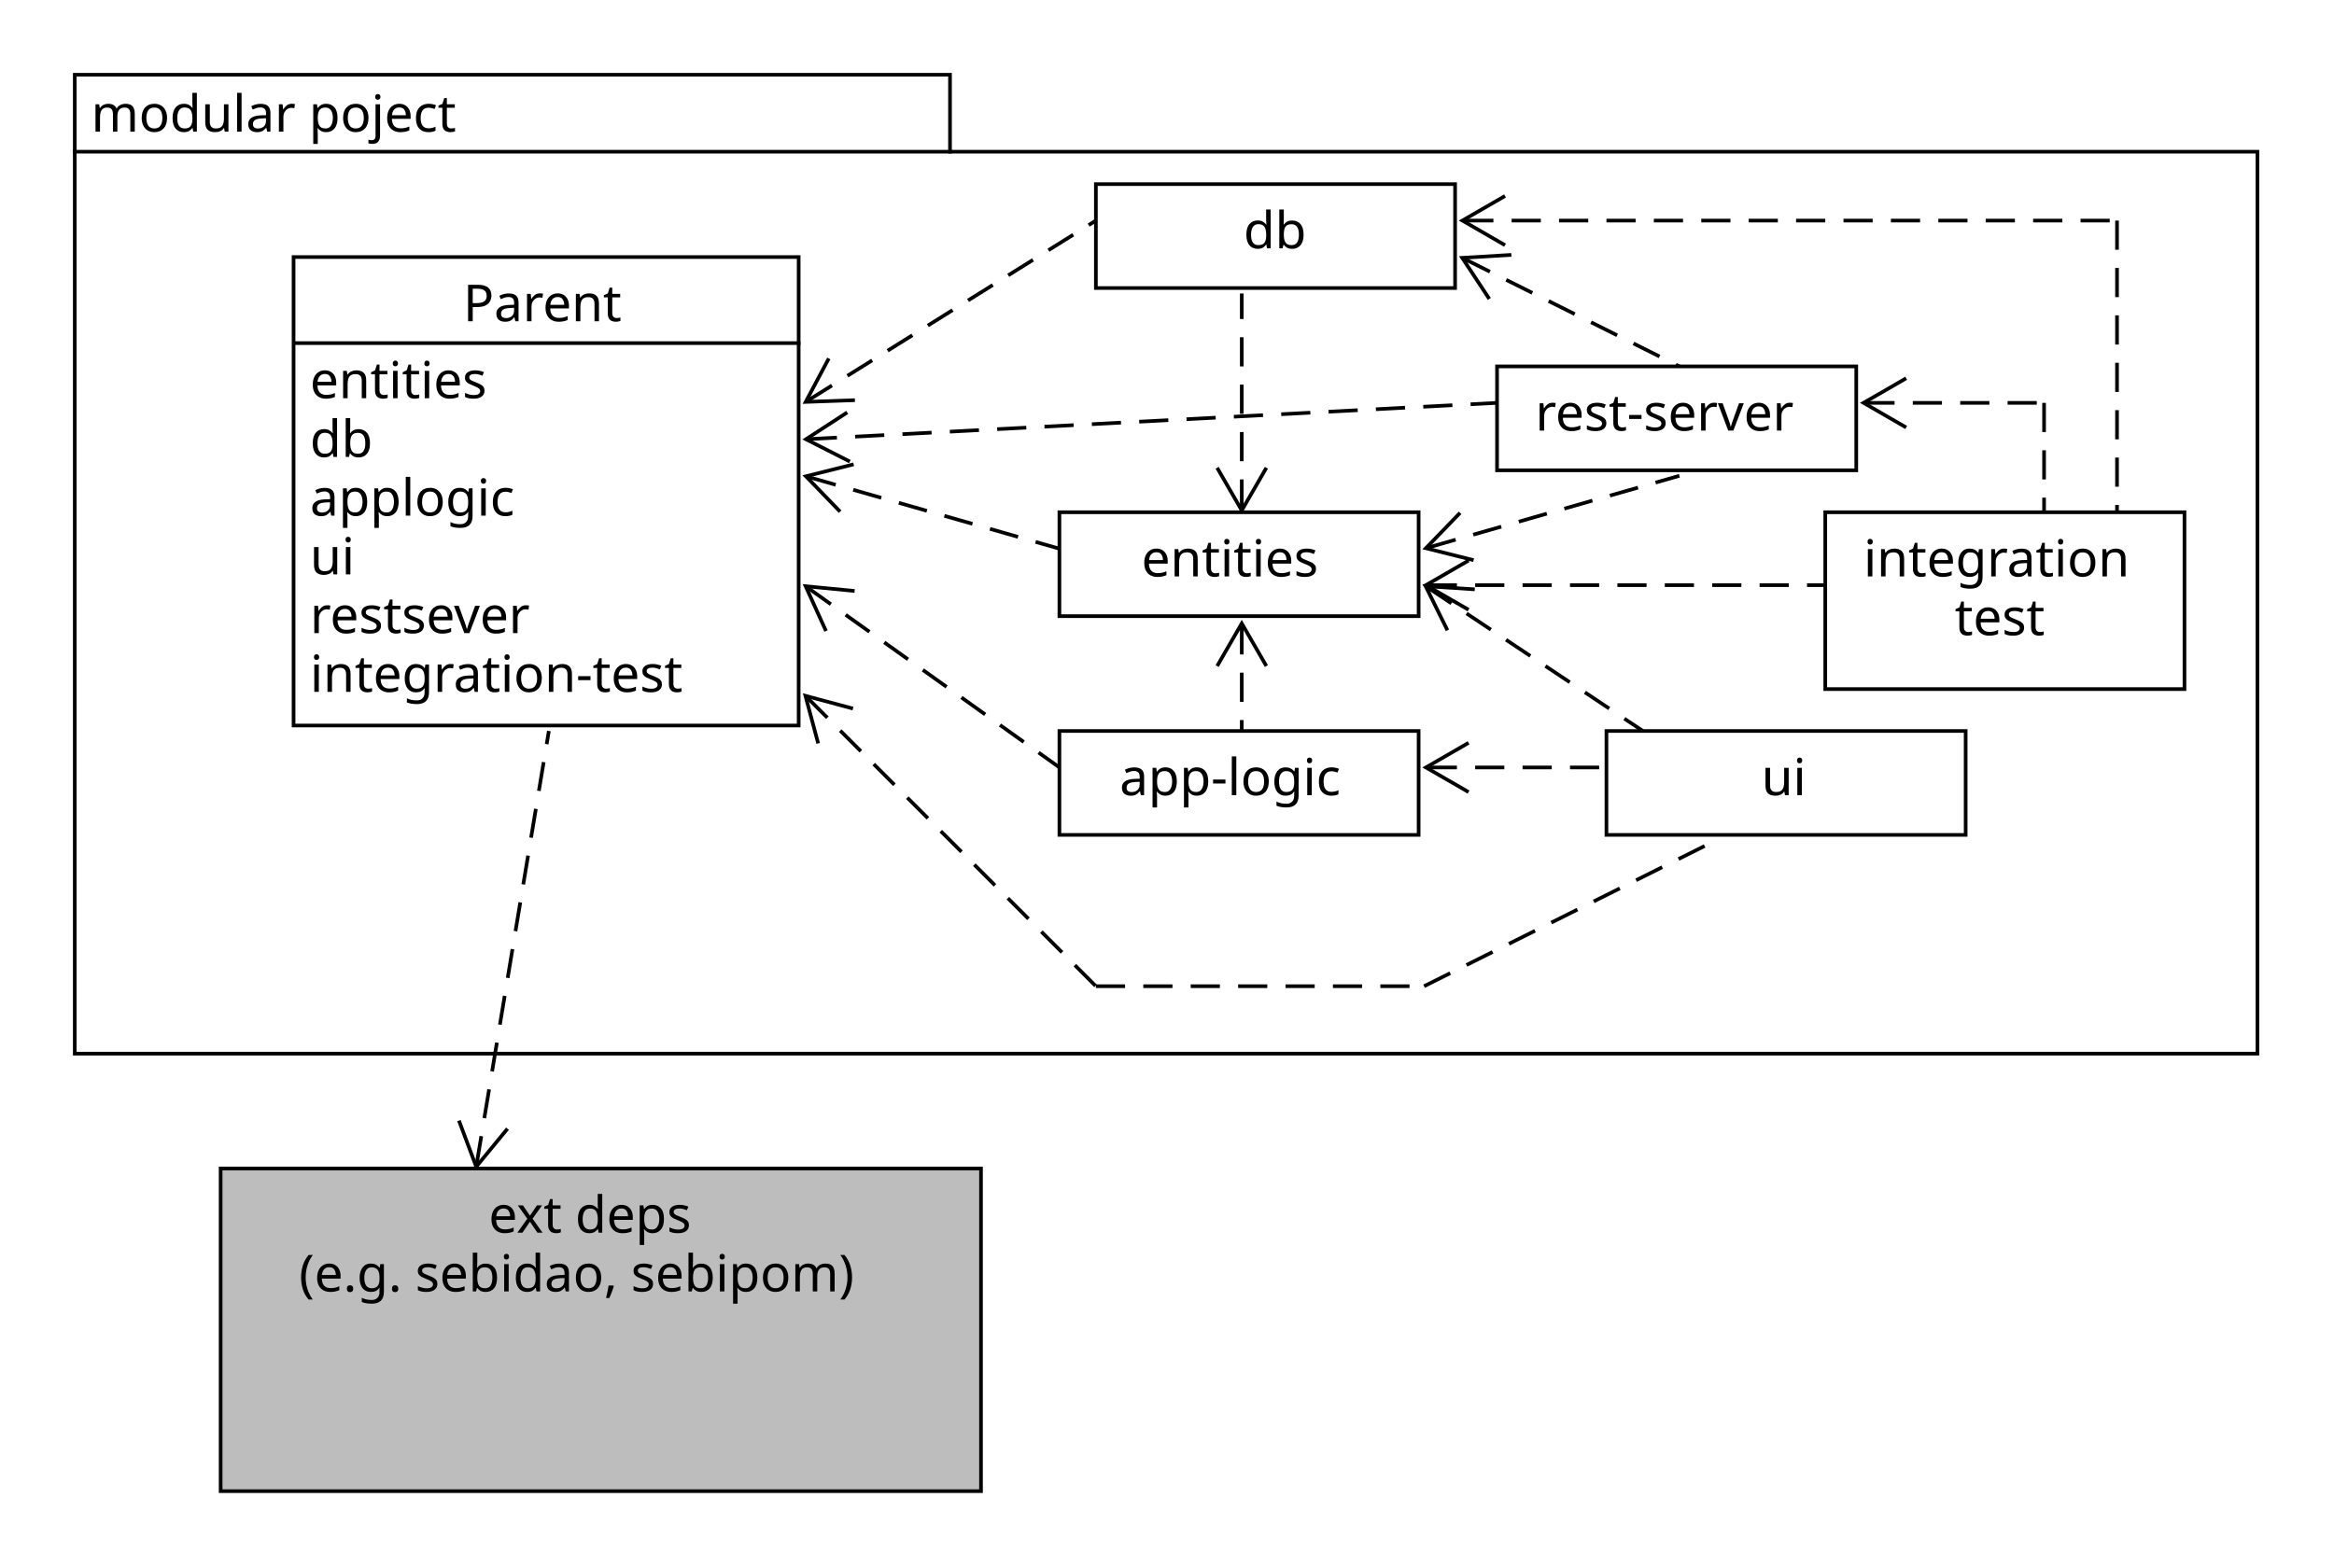
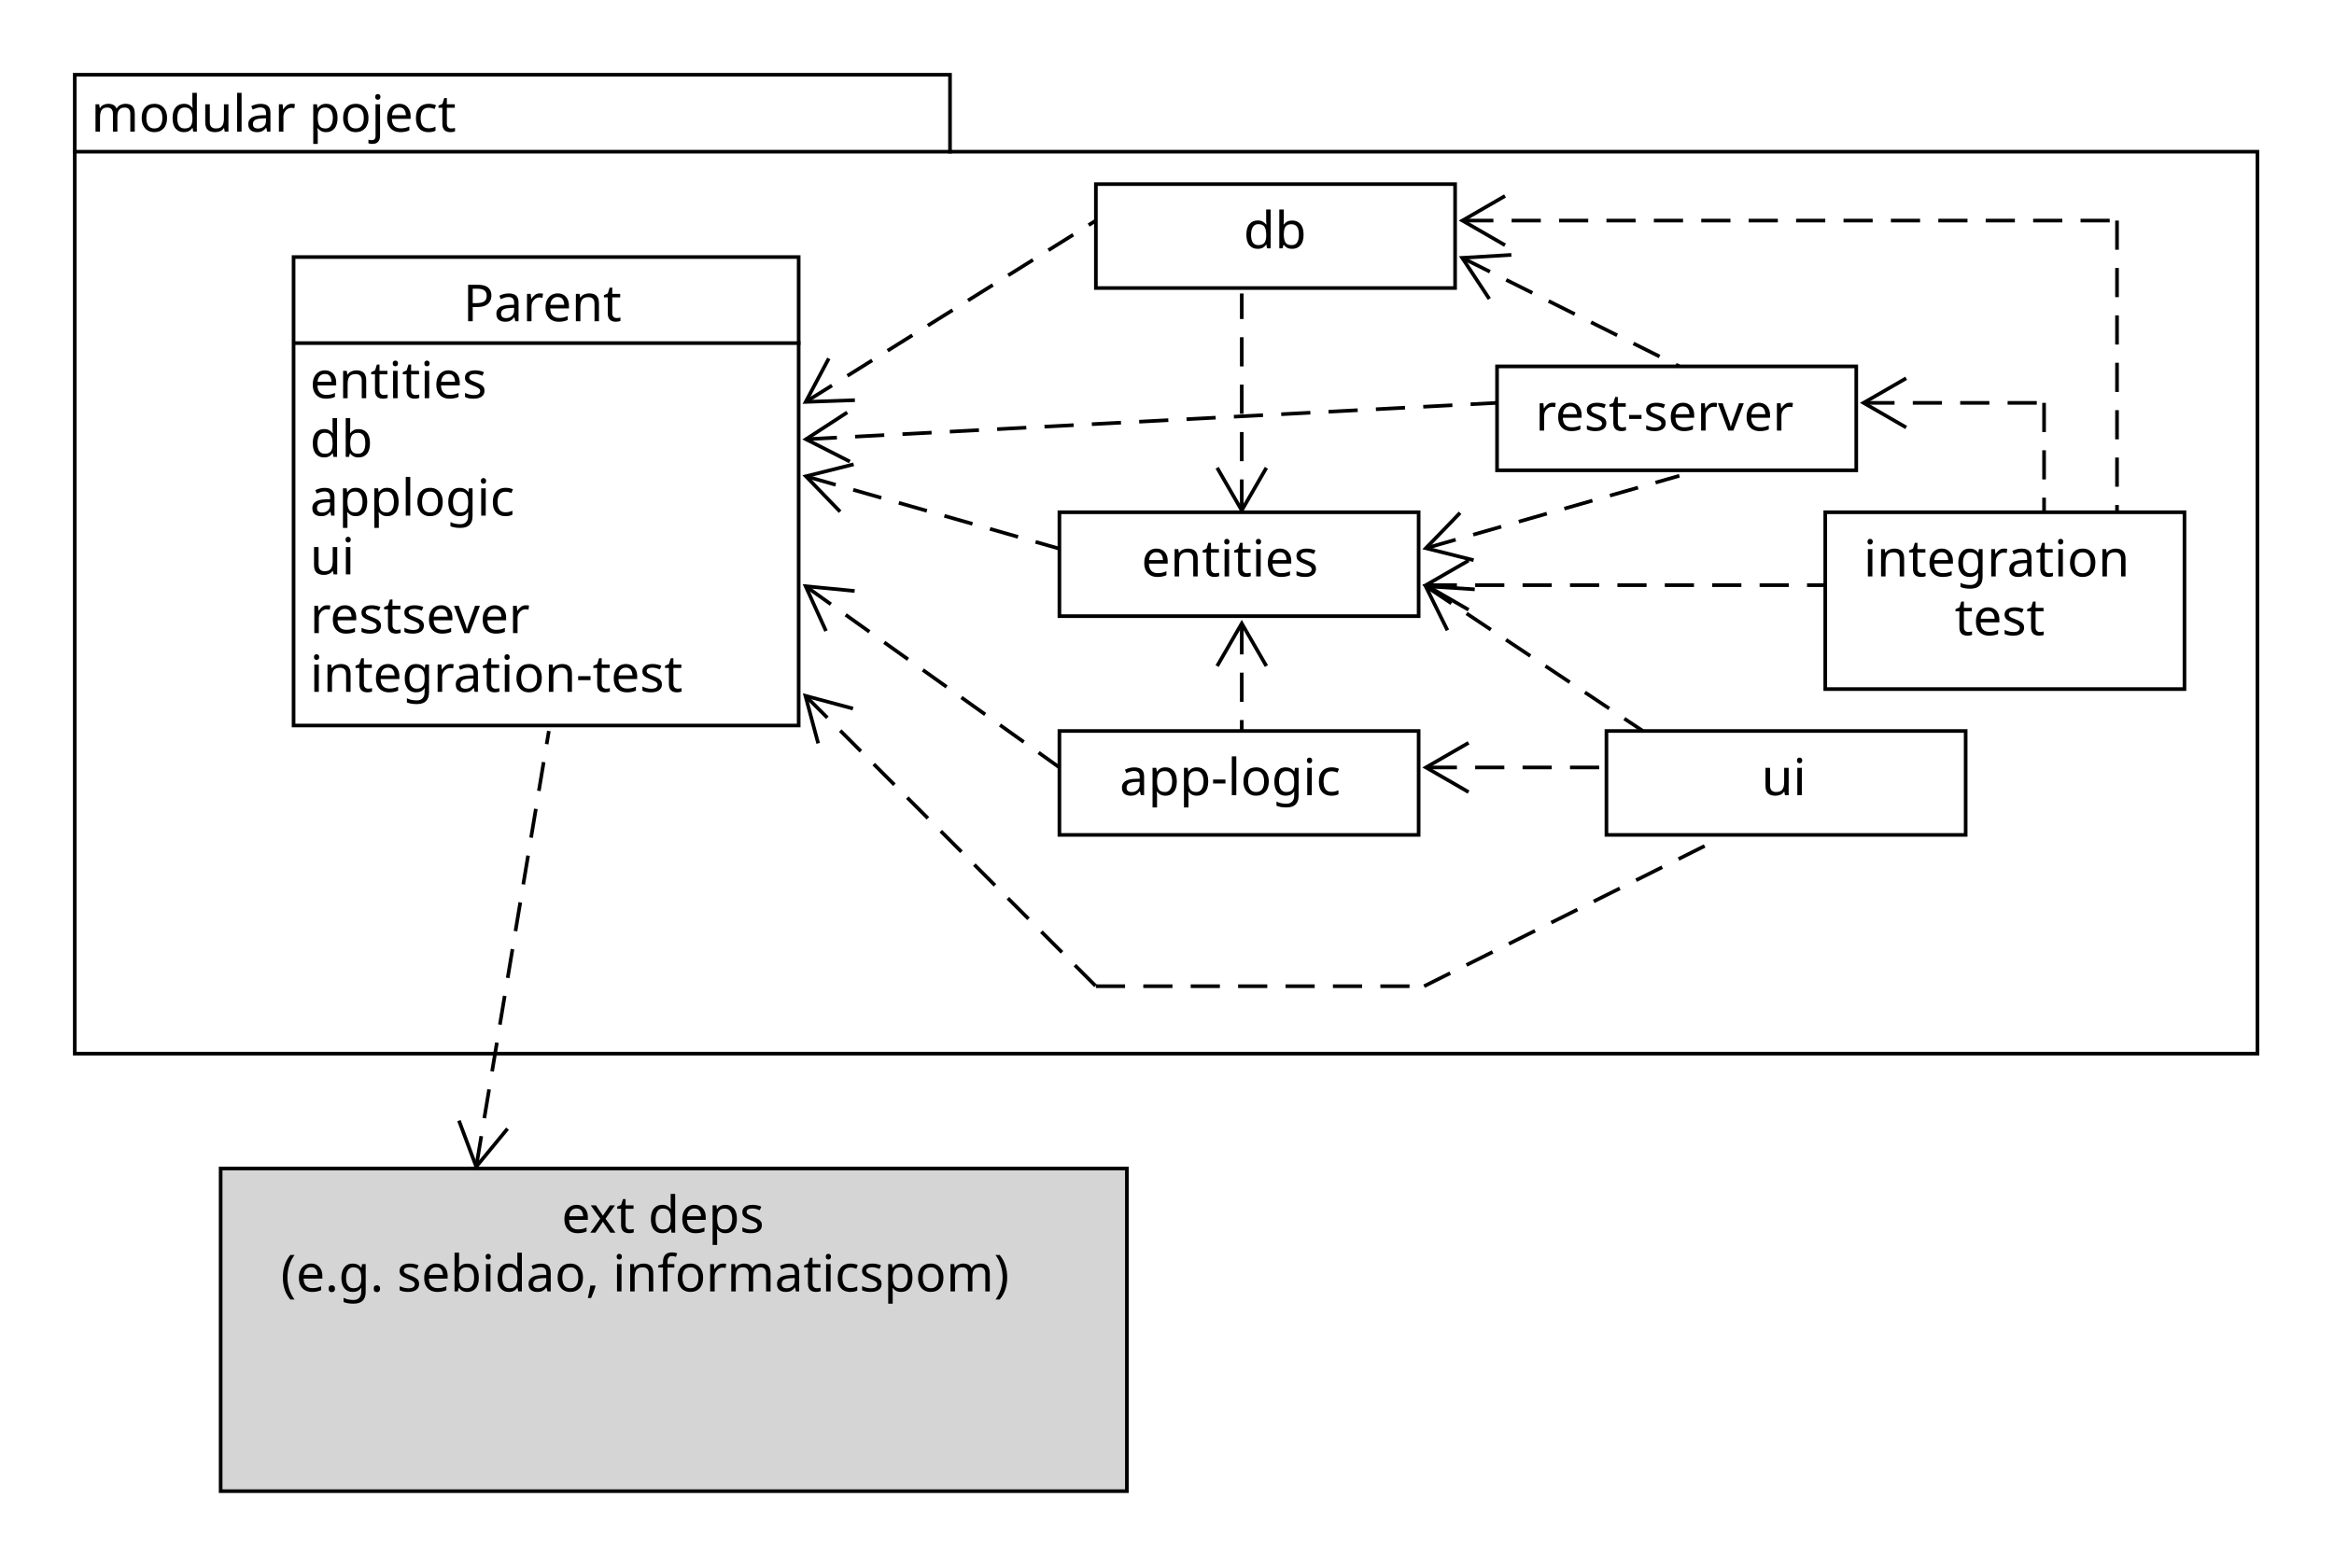
<svg xmlns="http://www.w3.org/2000/svg" fill-opacity="1" color-rendering="auto" color-interpolation="auto" text-rendering="auto" stroke="black" stroke-linecap="square" width="640" stroke-miterlimit="10" shape-rendering="auto" stroke-opacity="1" fill="black" stroke-dasharray="none" font-weight="normal" stroke-width="1" viewBox="0 0 640 430" height="430" font-family="'Dialog'" font-style="normal" stroke-linejoin="miter" font-size="12px" stroke-dashoffset="0" image-rendering="auto">
  <defs id="genericDefs" />
  <g>
    <defs id="defs1">
      <clipPath clipPathUnits="userSpaceOnUse" id="clipPath1">
        <path d="M0 0 L2147483647 0 L2147483647 2147483647 L0 2147483647 L0 0 Z" />
      </clipPath>
      <clipPath clipPathUnits="userSpaceOnUse" id="clipPath2">
        <path d="M0 0 L0 50 L100 50 L100 0 Z" />
      </clipPath>
      <clipPath clipPathUnits="userSpaceOnUse" id="clipPath3">
        <path d="M0 0 L0 270 L600 270 L600 0 Z" />
      </clipPath>
      <clipPath clipPathUnits="userSpaceOnUse" id="clipPath4">
-         <path d="M0 0 L0 90 L210 90 L210 0 Z" />
+         <path d="M0 0 L0 90 L250 90 L250 0 Z" />
      </clipPath>
      <clipPath clipPathUnits="userSpaceOnUse" id="clipPath5">
        <path d="M0 0 L0 30 L100 30 L100 0 Z" />
      </clipPath>
      <clipPath clipPathUnits="userSpaceOnUse" id="clipPath6">
        <path d="M0 0 L0 130 L140 130 L140 0 Z" />
      </clipPath>
      <clipPath clipPathUnits="userSpaceOnUse" id="clipPath7">
        <path d="M0 0 L0 110 L210 110 L210 0 Z" />
      </clipPath>
      <clipPath clipPathUnits="userSpaceOnUse" id="clipPath8">
        <path d="M0 0 L0 30 L140 30 L140 0 Z" />
      </clipPath>
      <clipPath clipPathUnits="userSpaceOnUse" id="clipPath9">
        <path d="M0 0 L0 60 L80 60 L80 0 Z" />
      </clipPath>
      <clipPath clipPathUnits="userSpaceOnUse" id="clipPath10">
        <path d="M0 0 L0 70 L90 70 L90 0 Z" />
      </clipPath>
      <clipPath clipPathUnits="userSpaceOnUse" id="clipPath11">
        <path d="M0 0 L0 150 L50 150 L50 0 Z" />
      </clipPath>
      <clipPath clipPathUnits="userSpaceOnUse" id="clipPath12">
        <path d="M0 0 L0 110 L280 110 L280 0 Z" />
      </clipPath>
      <clipPath clipPathUnits="userSpaceOnUse" id="clipPath13">
        <path d="M0 0 L0 80 L100 80 L100 0 Z" />
      </clipPath>
      <clipPath clipPathUnits="userSpaceOnUse" id="clipPath14">
        <path d="M0 0 L0 40 L220 40 L220 0 Z" />
      </clipPath>
      <clipPath clipPathUnits="userSpaceOnUse" id="clipPath15">
        <path d="M0 0 L0 80 L110 80 L110 0 Z" />
      </clipPath>
      <clipPath clipPathUnits="userSpaceOnUse" id="clipPath16">
        <path d="M0 0 L0 30 L80 30 L80 0 Z" />
      </clipPath>
      <clipPath clipPathUnits="userSpaceOnUse" id="clipPath17">
        <path d="M0 0 L0 60 L30 60 L30 0 Z" />
      </clipPath>
      <clipPath clipPathUnits="userSpaceOnUse" id="clipPath18">
        <path d="M0 0 L0 60 L90 60 L90 0 Z" />
      </clipPath>
      <clipPath clipPathUnits="userSpaceOnUse" id="clipPath19">
        <path d="M0 0 L0 90 L30 90 L30 0 Z" />
      </clipPath>
    </defs>
    <g fill="rgb(255,255,255)" fill-opacity="0" transform="translate(500,140)" stroke-opacity="0" stroke="rgb(255,255,255)">
      <rect x="0.5" width="98.5" height="48.5" y="0.5" clip-path="url(#clipPath2)" stroke="none" />
    </g>
    <g transform="translate(500,140)">
      <rect fill="none" x="0.5" width="98.5" height="48.5" y="0.5" clip-path="url(#clipPath2)" />
      <text x="11" font-size="14px" y="18.109" clip-path="url(#clipPath2)" font-family="sans-serif" stroke="none" xml:space="preserve">integration</text>
      <text x="36" font-size="14px" y="34.219" clip-path="url(#clipPath2)" font-family="sans-serif" stroke="none" xml:space="preserve">test</text>
    </g>
    <g fill="rgb(255,255,255)" fill-opacity="0" transform="translate(20,20)" stroke-opacity="0" stroke="rgb(255,255,255)">
      <path d="M0.5 0.5 L240.5 0.5 L240.5 21.609 L599 21.609 L599 269 L0.5 269 Z" stroke="none" clip-path="url(#clipPath3)" />
    </g>
    <g transform="translate(20,20)">
      <path fill="none" d="M0.5 0.5 L240.5 0.5 L240.5 21.609 L599 21.609 L599 269 L0.5 269 Z" clip-path="url(#clipPath3)" />
      <path fill="none" d="M0.5 21.609 L240.5 21.609" clip-path="url(#clipPath3)" />
      <text x="5" font-size="14px" y="16.109" clip-path="url(#clipPath3)" font-family="sans-serif" stroke="none" xml:space="preserve">modular poject</text>
    </g>
-     <g fill="rgb(120,120,120)" fill-opacity="0.49" transform="translate(60,320)" stroke-opacity="0.49" stroke="rgb(120,120,120)">
-       <rect x="0.5" width="208.5" height="88.5" y="0.5" clip-path="url(#clipPath4)" stroke="none" />
+     <g fill="rgb(170,170,170)" fill-opacity="0.49" transform="translate(60,320)" stroke-opacity="0.49" stroke="rgb(170,170,170)">
+       <rect x="0.5" width="248.5" height="88.5" y="0.5" clip-path="url(#clipPath4)" stroke="none" />
    </g>
    <g transform="translate(60,320)">
-       <rect fill="none" x="0.5" width="208.5" height="88.5" y="0.5" clip-path="url(#clipPath4)" />
-       <text x="74" font-size="14px" y="18.109" clip-path="url(#clipPath4)" font-family="sans-serif" stroke="none" xml:space="preserve">ext deps </text>
-       <text x="22" font-size="14px" y="34.219" clip-path="url(#clipPath4)" font-family="sans-serif" stroke="none" xml:space="preserve">(e.g. sebidao, sebipom)</text>
+       <rect fill="none" x="0.5" width="248.5" height="88.5" y="0.5" clip-path="url(#clipPath4)" />
+       <text x="94" font-size="14px" y="18.109" clip-path="url(#clipPath4)" font-family="sans-serif" stroke="none" xml:space="preserve">ext deps </text>
+       <text x="17" font-size="14px" y="34.219" clip-path="url(#clipPath4)" font-family="sans-serif" stroke="none" xml:space="preserve">(e.g. sebidao, informaticspom)</text>
    </g>
    <g fill="rgb(255,255,255)" fill-opacity="0" transform="translate(300,50)" stroke-opacity="0" stroke="rgb(255,255,255)">
      <rect x="0.5" width="98.5" height="28.5" y="0.5" clip-path="url(#clipPath5)" stroke="none" />
    </g>
    <g transform="translate(300,50)">
      <rect fill="none" x="0.5" width="98.5" height="28.5" y="0.5" clip-path="url(#clipPath5)" />
      <text x="41" font-size="14px" y="18.109" clip-path="url(#clipPath5)" font-family="sans-serif" stroke="none" xml:space="preserve">db</text>
    </g>
    <g fill="rgb(255,255,255)" fill-opacity="0" transform="translate(410,100)" stroke-opacity="0" stroke="rgb(255,255,255)">
      <rect x="0.5" width="98.5" height="28.5" y="0.5" clip-path="url(#clipPath5)" stroke="none" />
    </g>
    <g transform="translate(410,100)">
      <rect fill="none" x="0.5" width="98.5" height="28.5" y="0.5" clip-path="url(#clipPath5)" />
      <text x="11" font-size="14px" y="18.109" clip-path="url(#clipPath5)" font-family="sans-serif" stroke="none" xml:space="preserve">rest-server</text>
    </g>
    <g fill="rgb(255,255,255)" fill-opacity="0" transform="translate(290,140)" stroke-opacity="0" stroke="rgb(255,255,255)">
      <rect x="0.5" width="98.5" height="28.5" y="0.5" clip-path="url(#clipPath5)" stroke="none" />
    </g>
    <g transform="translate(290,140)">
      <rect fill="none" x="0.5" width="98.5" height="28.5" y="0.5" clip-path="url(#clipPath5)" />
      <text x="23" font-size="14px" y="18.109" clip-path="url(#clipPath5)" font-family="sans-serif" stroke="none" xml:space="preserve">entities</text>
    </g>
    <g fill="rgb(255,255,255)" fill-opacity="0" transform="translate(290,200)" stroke-opacity="0" stroke="rgb(255,255,255)">
      <rect x="0.5" width="98.5" height="28.5" y="0.5" clip-path="url(#clipPath5)" stroke="none" />
    </g>
    <g transform="translate(290,200)">
      <rect fill="none" x="0.5" width="98.5" height="28.5" y="0.5" clip-path="url(#clipPath5)" />
      <text x="17" font-size="14px" y="18.109" clip-path="url(#clipPath5)" font-family="sans-serif" stroke="none" xml:space="preserve">app-logic</text>
    </g>
    <g fill="rgb(255,255,255)" fill-opacity="0" transform="translate(440,200)" stroke-opacity="0" stroke="rgb(255,255,255)">
      <rect x="0.5" width="98.5" height="28.5" y="0.5" clip-path="url(#clipPath5)" stroke="none" />
    </g>
    <g transform="translate(440,200)">
      <rect fill="none" x="0.5" width="98.5" height="28.5" y="0.5" clip-path="url(#clipPath5)" />
      <text x="43" font-size="14px" y="18.109" clip-path="url(#clipPath5)" font-family="sans-serif" stroke="none" xml:space="preserve">ui</text>
    </g>
    <g fill="rgb(255,255,255)" fill-opacity="0" transform="translate(80,70)" stroke-opacity="0" stroke="rgb(255,255,255)">
      <rect x="0.5" width="138.5" height="128.5" y="0.5" clip-path="url(#clipPath6)" stroke="none" />
    </g>
    <g transform="translate(80,70)">
      <rect fill="none" x="0.5" width="138.5" height="128.5" y="0.5" clip-path="url(#clipPath6)" />
      <text x="47" font-size="14px" y="18.109" clip-path="url(#clipPath6)" font-family="sans-serif" stroke="none" xml:space="preserve">Parent</text>
      <path fill="none" d="M1 24.109 L139 24.109" clip-path="url(#clipPath6)" />
      <text x="5" font-size="14px" y="39.219" clip-path="url(#clipPath6)" font-family="sans-serif" stroke="none" xml:space="preserve">entities</text>
      <text x="5" font-size="14px" y="55.328" clip-path="url(#clipPath6)" font-family="sans-serif" stroke="none" xml:space="preserve">db</text>
      <text x="5" font-size="14px" y="71.438" clip-path="url(#clipPath6)" font-family="sans-serif" stroke="none" xml:space="preserve">applogic</text>
      <text x="5" font-size="14px" y="87.547" clip-path="url(#clipPath6)" font-family="sans-serif" stroke="none" xml:space="preserve">ui</text>
      <text x="5" font-size="14px" y="103.656" clip-path="url(#clipPath6)" font-family="sans-serif" stroke="none" xml:space="preserve">restsever</text>
      <text x="5" font-size="14px" y="119.766" clip-path="url(#clipPath6)" font-family="sans-serif" stroke="none" xml:space="preserve">integration-test</text>
    </g>
    <g stroke-dasharray="8,5" stroke-miterlimit="5" transform="translate(390,50)" stroke-linecap="butt">
      <path fill="none" d="M11.5 10.5 L190.5 10.5" clip-path="url(#clipPath7)" />
      <path fill="none" d="M190.5 10.5 L190.5 90.5" clip-path="url(#clipPath7)" />
      <path fill="none" stroke-miterlimit="10" stroke-dasharray="none" d="M22.258 17 L11 10.5 L22.258 4" clip-path="url(#clipPath7)" stroke-linecap="square" />
    </g>
    <g stroke-dasharray="8,5" stroke-miterlimit="5" transform="translate(380,150)" stroke-linecap="butt">
      <path fill="none" d="M11.5 10.5 L120.5 10.5" clip-path="url(#clipPath8)" />
      <path fill="none" stroke-miterlimit="10" stroke-dasharray="none" d="M22.258 17 L11 10.5 L22.258 4" clip-path="url(#clipPath8)" stroke-linecap="square" />
    </g>
    <g stroke-dasharray="8,5" stroke-miterlimit="5" transform="translate(500,100)" stroke-linecap="butt">
      <path fill="none" d="M11.5 10.5 L60.5 10.5" clip-path="url(#clipPath9)" />
      <path fill="none" d="M60.5 10.5 L60.5 40.5" clip-path="url(#clipPath9)" />
      <path fill="none" stroke-miterlimit="10" stroke-dasharray="none" d="M22.258 17 L11 10.5 L22.258 4" clip-path="url(#clipPath9)" stroke-linecap="square" />
    </g>
    <g stroke-dasharray="8,5" stroke-miterlimit="5" transform="translate(380,150)" stroke-linecap="butt">
      <path fill="none" d="M11.332 11.055 L70.5 50.5" clip-path="url(#clipPath10)" />
      <path fill="none" stroke-miterlimit="10" stroke-dasharray="none" d="M16.678 22.431 L10.916 10.777 L23.889 11.614" clip-path="url(#clipPath10)" stroke-linecap="square" />
    </g>
    <g stroke-dasharray="8,5" stroke-miterlimit="5" transform="translate(120,190)" stroke-linecap="butt">
      <path fill="none" d="M10.664 129.514 L30.5 10.5" clip-path="url(#clipPath11)" />
      <path fill="none" stroke-miterlimit="10" stroke-dasharray="none" d="M18.845 119.97 L10.582 130.007 L6.021 117.833" clip-path="url(#clipPath11)" stroke-linecap="square" />
    </g>
    <g stroke-dasharray="8,5" stroke-miterlimit="5" transform="translate(210,180)" stroke-linecap="butt">
      <path fill="none" d="M11.207 11.207 L90.5 90.5" clip-path="url(#clipPath12)" />
      <path fill="none" d="M90.5 90.5 L180.5 90.5" clip-path="url(#clipPath12)" />
      <path fill="none" d="M180.5 90.5 L260.5 50.5" clip-path="url(#clipPath12)" />
      <path fill="none" stroke-miterlimit="10" stroke-dasharray="none" d="M14.218 23.411 L10.854 10.854 L23.411 14.218" clip-path="url(#clipPath12)" stroke-linecap="square" />
    </g>
    <g stroke-dasharray="8,5" stroke-miterlimit="5" transform="translate(210,150)" stroke-linecap="butt">
      <path fill="none" d="M11.314 11.081 L80.5 60.5" clip-path="url(#clipPath13)" />
      <path fill="none" stroke-miterlimit="10" stroke-dasharray="none" d="M16.29 22.624 L10.907 10.791 L23.846 12.045" clip-path="url(#clipPath13)" stroke-linecap="square" />
    </g>
    <g stroke-dasharray="8,5" stroke-miterlimit="5" transform="translate(210,100)" stroke-linecap="butt">
      <path fill="none" d="M11.499 20.447 L200.5 10.5" clip-path="url(#clipPath14)" />
      <path fill="none" stroke-miterlimit="10" stroke-dasharray="none" d="M22.584 26.373 L10.999 20.474 L21.9 13.391" clip-path="url(#clipPath14)" stroke-linecap="square" />
    </g>
    <g stroke-dasharray="8,5" stroke-miterlimit="5" transform="translate(210,120)" stroke-linecap="butt">
      <path fill="none" d="M11.461 10.775 L80.5 30.5" clip-path="url(#clipPath2)" />
      <path fill="none" stroke-miterlimit="10" stroke-dasharray="none" d="M20.02 19.98 L10.981 10.637 L23.592 7.48" clip-path="url(#clipPath2)" stroke-linecap="square" />
    </g>
    <g stroke-dasharray="8,5" stroke-miterlimit="5" transform="translate(210,50)" stroke-linecap="butt">
      <path fill="none" d="M11.348 59.97 L90.5 10.5" clip-path="url(#clipPath15)" />
      <path fill="none" stroke-miterlimit="10" stroke-dasharray="none" d="M23.916 59.78 L10.924 60.235 L17.026 48.756" clip-path="url(#clipPath15)" stroke-linecap="square" />
    </g>
    <g stroke-dasharray="8,5" stroke-miterlimit="5" transform="translate(380,200)" stroke-linecap="butt">
      <path fill="none" d="M11.5 10.5 L60.5 10.5" clip-path="url(#clipPath16)" />
      <path fill="none" stroke-miterlimit="10" stroke-dasharray="none" d="M22.258 17 L11 10.5 L22.258 4" clip-path="url(#clipPath16)" stroke-linecap="square" />
    </g>
    <g stroke-dasharray="8,5" stroke-miterlimit="5" transform="translate(330,160)" stroke-linecap="butt">
      <path fill="none" d="M10.5 11.5 L10.5 40.5" clip-path="url(#clipPath17)" />
      <path fill="none" stroke-miterlimit="10" stroke-dasharray="none" d="M4 22.258 L10.5 11 L17 22.258" clip-path="url(#clipPath17)" stroke-linecap="square" />
    </g>
    <g stroke-dasharray="8,5" stroke-miterlimit="5" transform="translate(380,120)" stroke-linecap="butt">
      <path fill="none" d="M11.461 30.225 L80.5 10.5" clip-path="url(#clipPath2)" />
      <path fill="none" stroke-miterlimit="10" stroke-dasharray="none" d="M23.592 33.52 L10.981 30.363 L20.02 21.02" clip-path="url(#clipPath2)" stroke-linecap="square" />
    </g>
    <g stroke-dasharray="8,5" stroke-miterlimit="5" transform="translate(390,60)" stroke-linecap="butt">
      <path fill="none" d="M11.394 10.947 L70.5 40.5" clip-path="url(#clipPath18)" />
      <path fill="none" stroke-miterlimit="10" stroke-dasharray="none" d="M18.11 21.572 L10.947 10.724 L23.924 9.945" clip-path="url(#clipPath18)" stroke-linecap="square" />
    </g>
    <g stroke-dasharray="8,5" stroke-miterlimit="5" transform="translate(330,70)" stroke-linecap="butt">
      <path fill="none" d="M10.5 69.5 L10.5 10.5" clip-path="url(#clipPath19)" />
      <path fill="none" stroke-miterlimit="10" stroke-dasharray="none" d="M17 58.742 L10.5 70 L4 58.742" clip-path="url(#clipPath19)" stroke-linecap="square" />
    </g>
  </g>
</svg>
